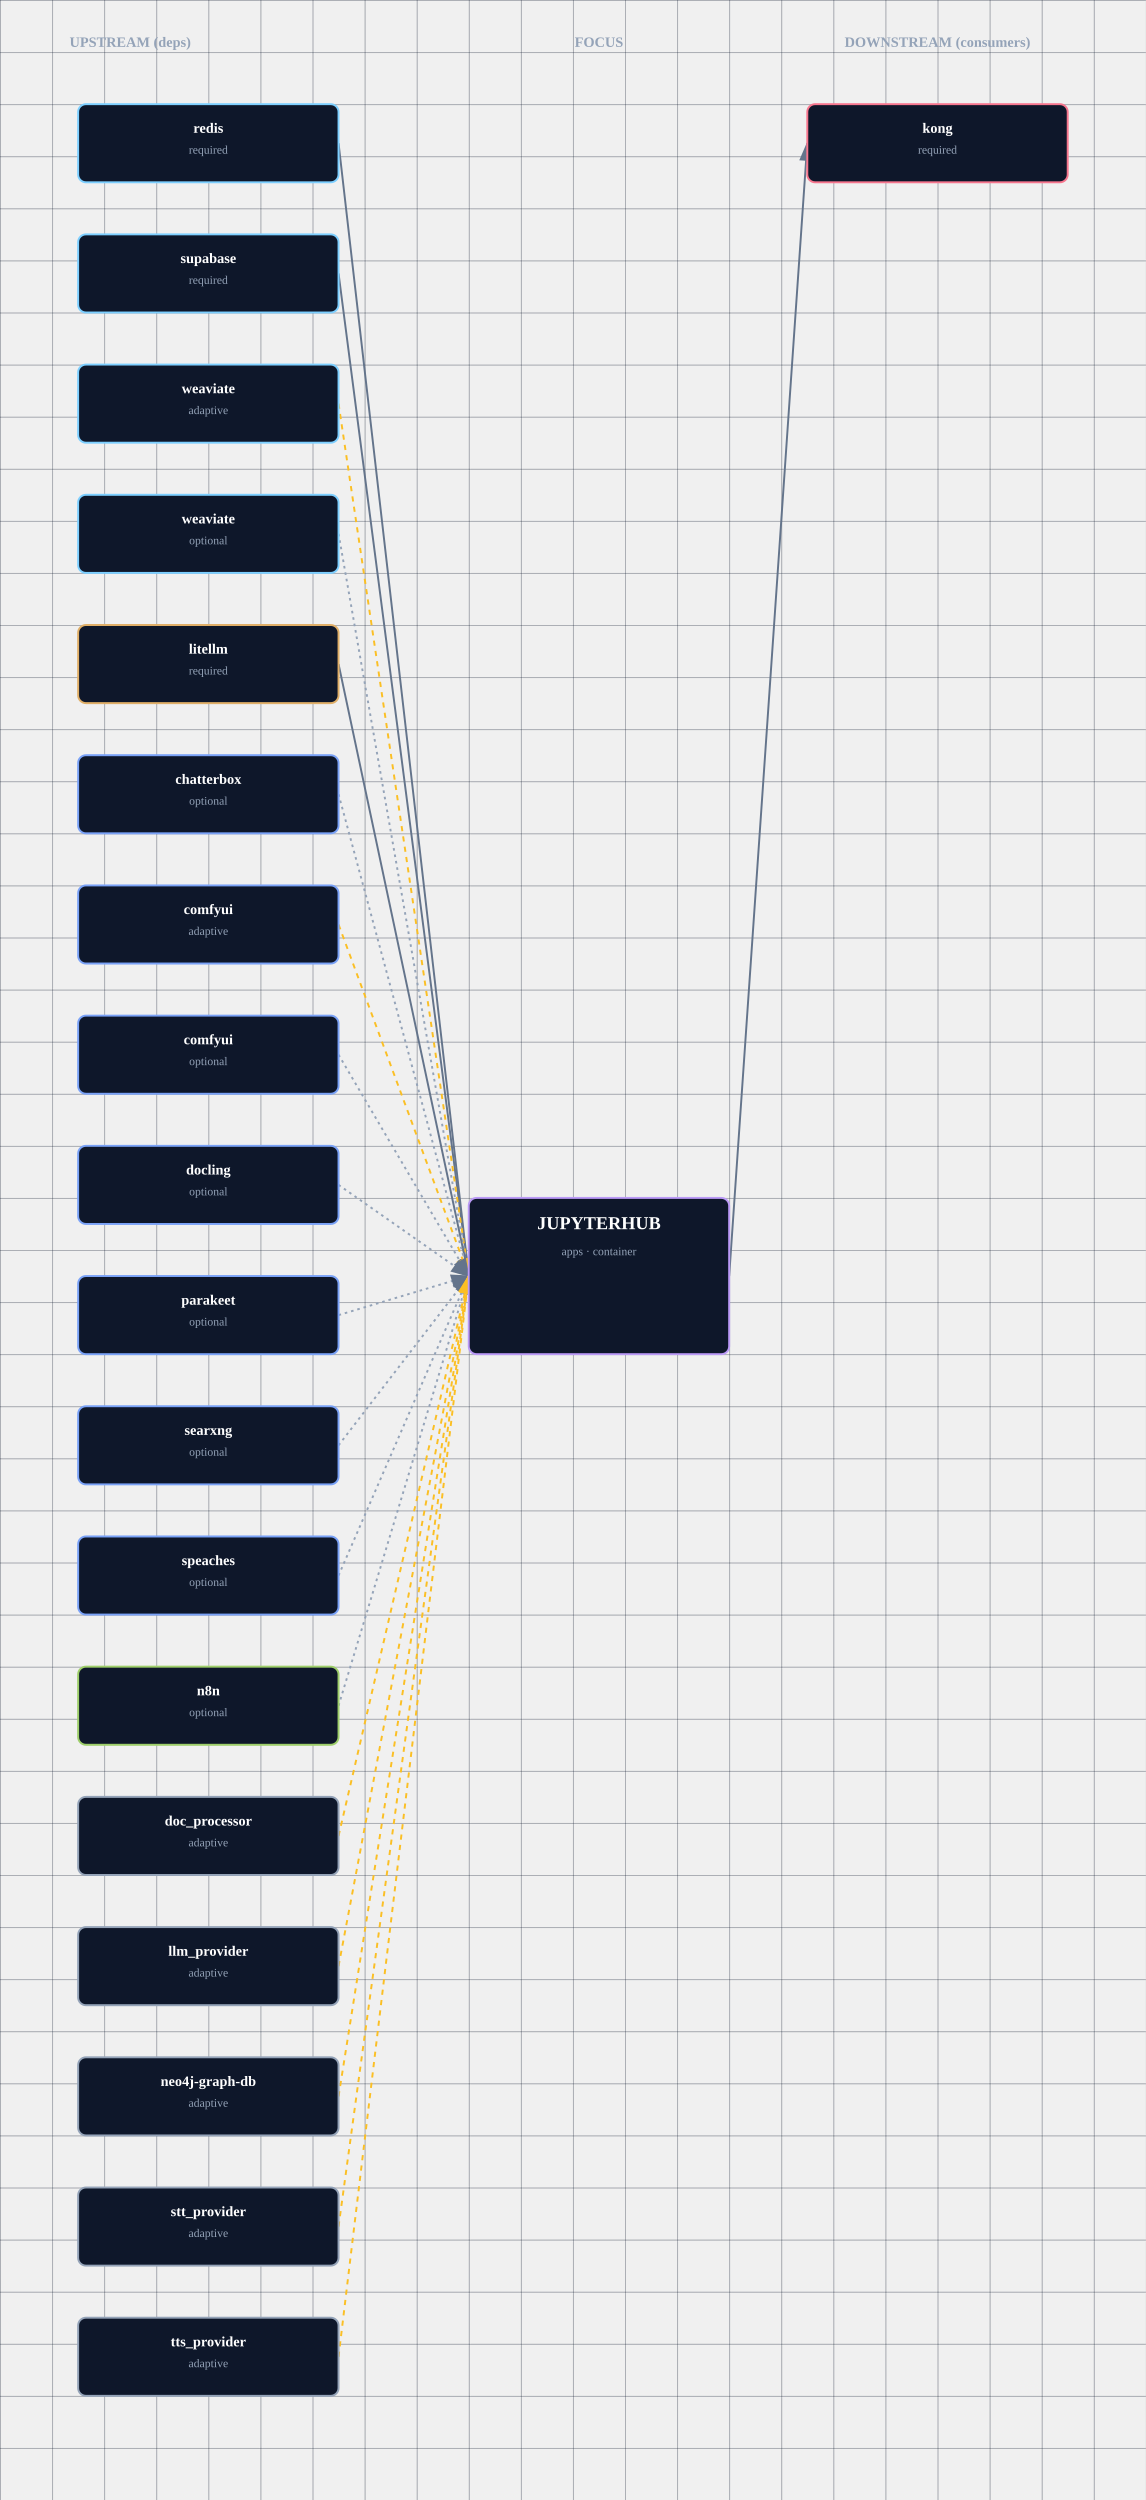
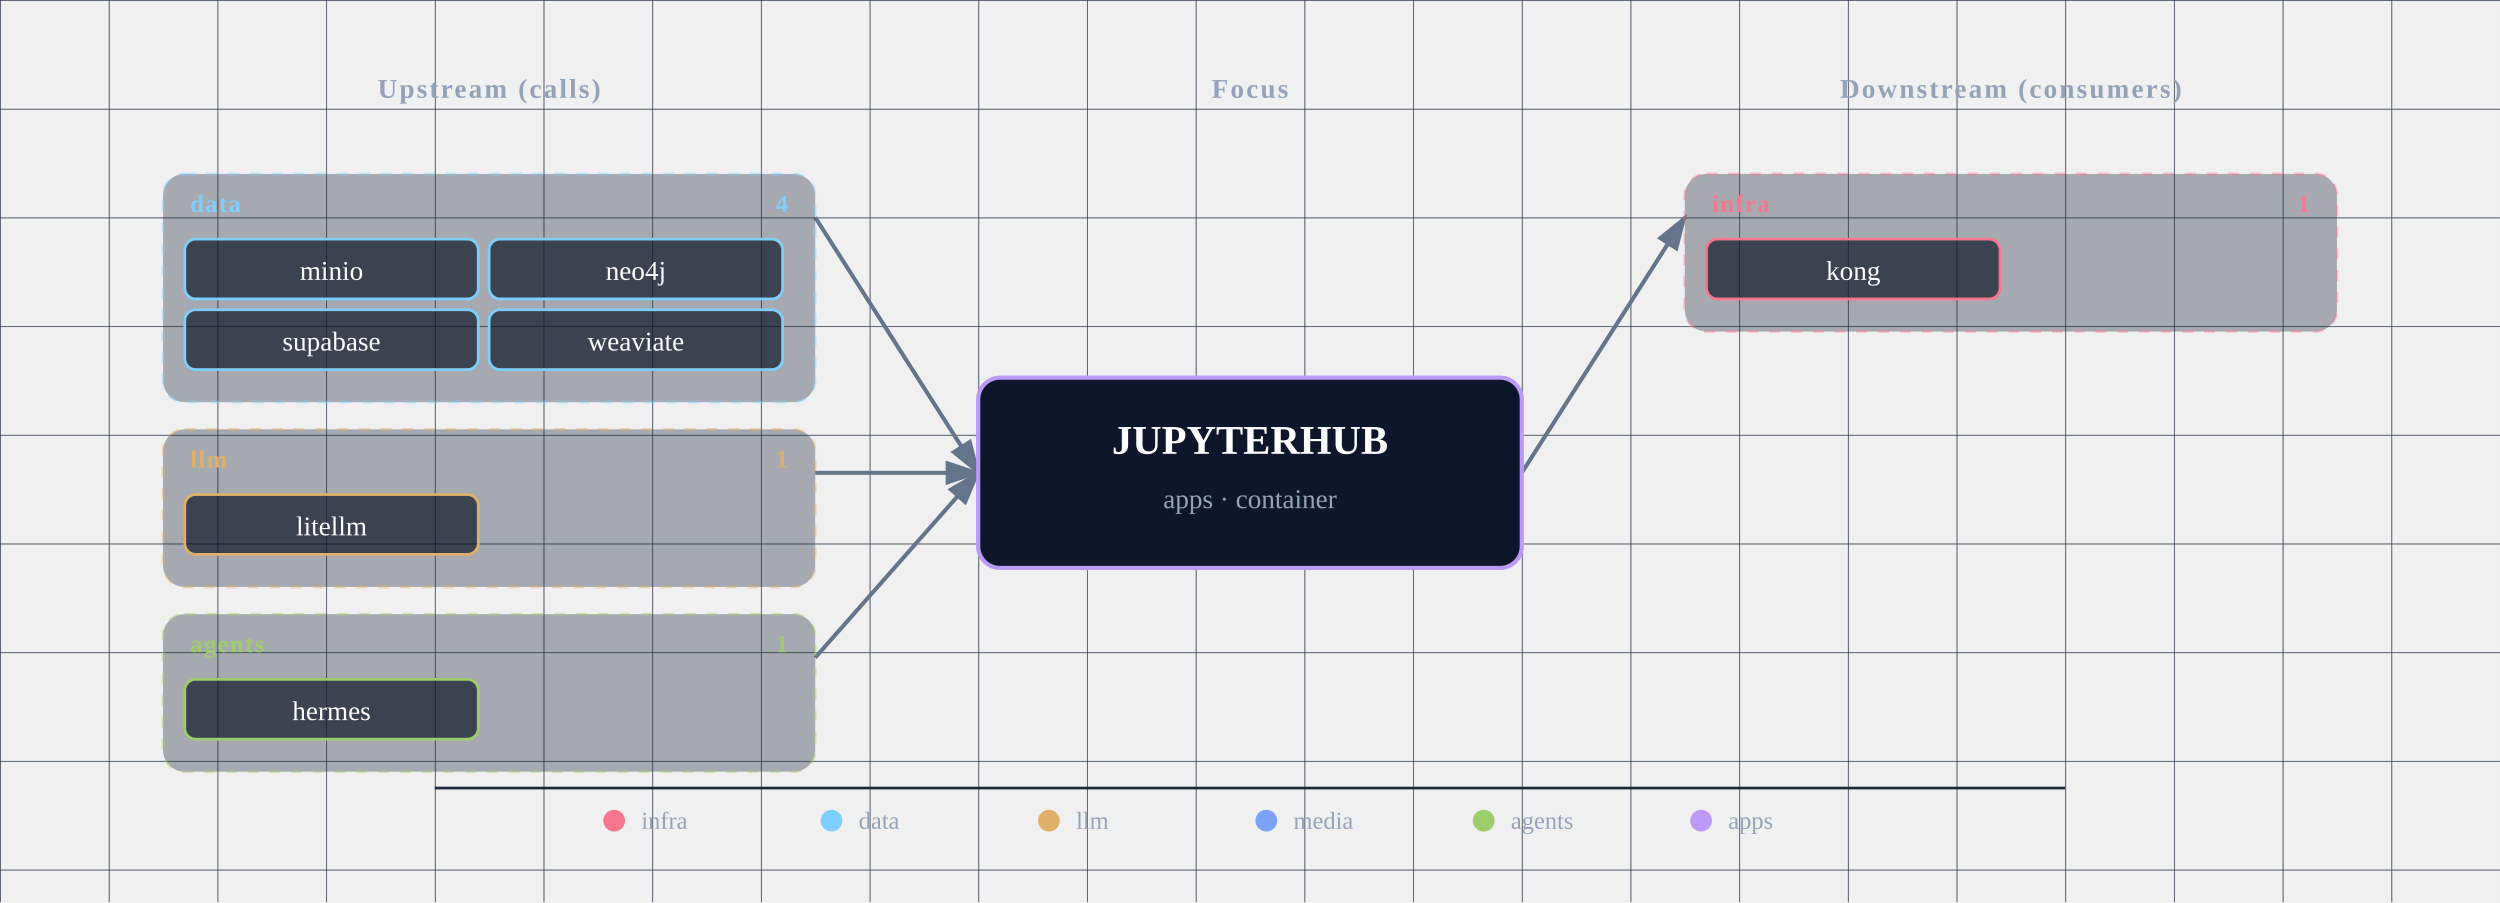
- <svg xmlns="http://www.w3.org/2000/svg" viewBox="0 0 880 1920">
+ <svg xmlns="http://www.w3.org/2000/svg" viewBox="0 0 920 332">
  <defs>
    <pattern id="grid" width="40" height="40" patternUnits="userSpaceOnUse">
      <path d="M 40 0 L 0 0 0 40" fill="none" stroke="#1e293b" stroke-width="0.5" />
    </pattern>
-     <marker id="arrowhead-solid" markerWidth="10" markerHeight="7" refX="9" refY="3.5" orient="auto">
-       <polygon points="0 0, 10 3.5, 0 7" fill="#64748b" />
+     <marker id="arrowhead" markerWidth="9" markerHeight="6" refX="8" refY="3" orient="auto">
+       <polygon points="0 0, 9 3, 0 6" fill="#64748b" />
    </marker>
-     <marker id="arrowhead-dashed" markerWidth="10" markerHeight="7" refX="9" refY="3.5" orient="auto">
-       <polygon points="0 0, 10 3.5, 0 7" fill="#fbbf24" />
-     </marker>
+     <filter id="focus-glow" x="-50%" y="-50%" width="200%" height="200%">
+       <feGaussianBlur in="SourceAlpha" stdDeviation="6" />
+       <feFlood flood-color="#bb9af7" flood-opacity="0.6" />
+       <feComposite in2="SourceAlpha" operator="in" />
+       <feMerge>
+         <feMergeNode />
+         <feMergeNode in="SourceGraphic" />
+       </feMerge>
+     </filter>
  </defs>
-   <rect width="880" height="1920" fill="url(#grid)" />
-   <text x="100" y="36" fill="#94a3b8" font-size="11" font-weight="600" text-anchor="middle">UPSTREAM (deps)</text>
-   <text x="460" y="36" fill="#94a3b8" font-size="11" font-weight="600" text-anchor="middle">FOCUS</text>
-   <text x="720" y="36" fill="#94a3b8" font-size="11" font-weight="600" text-anchor="middle">DOWNSTREAM (consumers)</text>
-   <line x1="260" y1="110" x2="360" y2="980" stroke="#64748b" stroke-width="1.5" marker-end="url(#arrowhead-solid)" />
-   <line x1="260" y1="210" x2="360" y2="980" stroke="#64748b" stroke-width="1.5" marker-end="url(#arrowhead-solid)" />
-   <line x1="260" y1="310" x2="360" y2="980" stroke="#fbbf24" stroke-width="1.5" stroke-dasharray="4,4" marker-end="url(#arrowhead-dashed)" />
-   <line x1="260" y1="410" x2="360" y2="980" stroke="#94a3b8" stroke-width="1.5" stroke-dasharray="2,3" marker-end="url(#arrowhead-solid)" />
-   <line x1="260" y1="510" x2="360" y2="980" stroke="#64748b" stroke-width="1.5" marker-end="url(#arrowhead-solid)" />
-   <line x1="260" y1="610" x2="360" y2="980" stroke="#94a3b8" stroke-width="1.5" stroke-dasharray="2,3" marker-end="url(#arrowhead-solid)" />
-   <line x1="260" y1="710" x2="360" y2="980" stroke="#fbbf24" stroke-width="1.5" stroke-dasharray="4,4" marker-end="url(#arrowhead-dashed)" />
-   <line x1="260" y1="810" x2="360" y2="980" stroke="#94a3b8" stroke-width="1.5" stroke-dasharray="2,3" marker-end="url(#arrowhead-solid)" />
-   <line x1="260" y1="910" x2="360" y2="980" stroke="#94a3b8" stroke-width="1.5" stroke-dasharray="2,3" marker-end="url(#arrowhead-solid)" />
-   <line x1="260" y1="1010" x2="360" y2="980" stroke="#94a3b8" stroke-width="1.5" stroke-dasharray="2,3" marker-end="url(#arrowhead-solid)" />
-   <line x1="260" y1="1110" x2="360" y2="980" stroke="#94a3b8" stroke-width="1.5" stroke-dasharray="2,3" marker-end="url(#arrowhead-solid)" />
-   <line x1="260" y1="1210" x2="360" y2="980" stroke="#94a3b8" stroke-width="1.5" stroke-dasharray="2,3" marker-end="url(#arrowhead-solid)" />
-   <line x1="260" y1="1310" x2="360" y2="980" stroke="#94a3b8" stroke-width="1.5" stroke-dasharray="2,3" marker-end="url(#arrowhead-solid)" />
-   <line x1="260" y1="1410" x2="360" y2="980" stroke="#fbbf24" stroke-width="1.5" stroke-dasharray="4,4" marker-end="url(#arrowhead-dashed)" />
-   <line x1="260" y1="1510" x2="360" y2="980" stroke="#fbbf24" stroke-width="1.5" stroke-dasharray="4,4" marker-end="url(#arrowhead-dashed)" />
-   <line x1="260" y1="1610" x2="360" y2="980" stroke="#fbbf24" stroke-width="1.5" stroke-dasharray="4,4" marker-end="url(#arrowhead-dashed)" />
-   <line x1="260" y1="1710" x2="360" y2="980" stroke="#fbbf24" stroke-width="1.5" stroke-dasharray="4,4" marker-end="url(#arrowhead-dashed)" />
-   <line x1="260" y1="1810" x2="360" y2="980" stroke="#fbbf24" stroke-width="1.5" stroke-dasharray="4,4" marker-end="url(#arrowhead-dashed)" />
-   <line x1="560" y1="980" x2="620" y2="110" stroke="#64748b" stroke-width="1.5" marker-end="url(#arrowhead-solid)" />
-   <g class="box-required">
-     <rect x="60" y="80" width="200" height="60" rx="6" fill="#0f172a" />
-     <rect x="60" y="80" width="200" height="60" rx="6" fill="rgba(15, 23, 42, 0.7)" stroke="#7dcfff" stroke-width="1.5" />
-     <text x="160" y="102" fill="white" font-size="11" font-weight="600" text-anchor="middle">redis</text>
-     <text x="160" y="118" fill="#94a3b8" font-size="9" text-anchor="middle">required</text>
+   <rect width="920" height="332" fill="url(#grid)" />
+   <text x="180" y="36" fill="#94a3b8" font-size="10" font-weight="600" text-anchor="middle" letter-spacing="0.08em">Upstream (calls)</text>
+   <text x="460" y="36" fill="#94a3b8" font-size="10" font-weight="600" text-anchor="middle" letter-spacing="0.08em">Focus</text>
+   <text x="740" y="36" fill="#94a3b8" font-size="10" font-weight="600" text-anchor="middle" letter-spacing="0.08em">Downstream (consumers)</text>
+   <line x1="300" y1="80" x2="360" y2="174" stroke="#64748b" stroke-width="1.5" marker-end="url(#arrowhead)" />
+   <line x1="300" y1="174" x2="360" y2="174" stroke="#64748b" stroke-width="1.5" marker-end="url(#arrowhead)" />
+   <line x1="300" y1="242" x2="360" y2="174" stroke="#64748b" stroke-width="1.5" marker-end="url(#arrowhead)" />
+   <line x1="560" y1="174" x2="620" y2="80" stroke="#64748b" stroke-width="1.5" marker-end="url(#arrowhead)" />
+   <g>
+     <g class="cluster">
+       <rect x="60" y="64" width="240" height="84" rx="8" fill="rgba(30,41,59,0.35)" stroke="#7dcfff" stroke-width="1" stroke-dasharray="4,4" stroke-opacity="0.4" />
+       <text x="70" y="78" fill="#7dcfff" font-size="9" font-weight="700" text-anchor="start" style="letter-spacing:0.06em;text-transform:uppercase;">data</text>
+       <text x="290" y="78" fill="#7dcfff" font-size="9" font-weight="600" text-anchor="end">4</text>
+     </g>
+     <g>
+       <rect x="68" y="88" width="108" height="22" rx="4" fill="rgba(15,23,42,0.7)" stroke="#7dcfff" stroke-width="1" />
+       <text x="122" y="103" fill="white" font-size="10" text-anchor="middle">minio</text>
+     </g>
+     <g>
+       <rect x="180" y="88" width="108" height="22" rx="4" fill="rgba(15,23,42,0.7)" stroke="#7dcfff" stroke-width="1" />
+       <text x="234" y="103" fill="white" font-size="10" text-anchor="middle">neo4j</text>
+     </g>
+     <g>
+       <rect x="68" y="114" width="108" height="22" rx="4" fill="rgba(15,23,42,0.7)" stroke="#7dcfff" stroke-width="1" />
+       <text x="122" y="129" fill="white" font-size="10" text-anchor="middle">supabase</text>
+     </g>
+     <g>
+       <rect x="180" y="114" width="108" height="22" rx="4" fill="rgba(15,23,42,0.7)" stroke="#7dcfff" stroke-width="1" />
+       <text x="234" y="129" fill="white" font-size="10" text-anchor="middle">weaviate</text>
+     </g>
+     <g class="cluster">
+       <rect x="60" y="158" width="240" height="58" rx="8" fill="rgba(30,41,59,0.35)" stroke="#e0af68" stroke-width="1" stroke-dasharray="4,4" stroke-opacity="0.4" />
+       <text x="70" y="172" fill="#e0af68" font-size="9" font-weight="700" text-anchor="start" style="letter-spacing:0.06em;text-transform:uppercase;">llm</text>
+       <text x="290" y="172" fill="#e0af68" font-size="9" font-weight="600" text-anchor="end">1</text>
+     </g>
+     <g>
+       <rect x="68" y="182" width="108" height="22" rx="4" fill="rgba(15,23,42,0.7)" stroke="#e0af68" stroke-width="1" />
+       <text x="122" y="197" fill="white" font-size="10" text-anchor="middle">litellm</text>
+     </g>
+     <g class="cluster">
+       <rect x="60" y="226" width="240" height="58" rx="8" fill="rgba(30,41,59,0.35)" stroke="#9ece6a" stroke-width="1" stroke-dasharray="4,4" stroke-opacity="0.4" />
+       <text x="70" y="240" fill="#9ece6a" font-size="9" font-weight="700" text-anchor="start" style="letter-spacing:0.06em;text-transform:uppercase;">agents</text>
+       <text x="290" y="240" fill="#9ece6a" font-size="9" font-weight="600" text-anchor="end">1</text>
+     </g>
+     <g>
+       <rect x="68" y="250" width="108" height="22" rx="4" fill="rgba(15,23,42,0.7)" stroke="#9ece6a" stroke-width="1" />
+       <text x="122" y="265" fill="white" font-size="10" text-anchor="middle">hermes</text>
+     </g>
  </g>
-   <g class="box-required">
-     <rect x="60" y="180" width="200" height="60" rx="6" fill="#0f172a" />
-     <rect x="60" y="180" width="200" height="60" rx="6" fill="rgba(15, 23, 42, 0.7)" stroke="#7dcfff" stroke-width="1.5" />
-     <text x="160" y="202" fill="white" font-size="11" font-weight="600" text-anchor="middle">supabase</text>
-     <text x="160" y="218" fill="#94a3b8" font-size="9" text-anchor="middle">required</text>
+   <g>
+     <g class="cluster">
+       <rect x="620" y="64" width="240" height="58" rx="8" fill="rgba(30,41,59,0.35)" stroke="#f7768e" stroke-width="1" stroke-dasharray="4,4" stroke-opacity="0.4" />
+       <text x="630" y="78" fill="#f7768e" font-size="9" font-weight="700" text-anchor="start" style="letter-spacing:0.06em;text-transform:uppercase;">infra</text>
+       <text x="850" y="78" fill="#f7768e" font-size="9" font-weight="600" text-anchor="end">1</text>
+     </g>
+     <g>
+       <rect x="628" y="88" width="108" height="22" rx="4" fill="rgba(15,23,42,0.7)" stroke="#f7768e" stroke-width="1" />
+       <text x="682" y="103" fill="white" font-size="10" text-anchor="middle">kong</text>
+     </g>
  </g>
-   <g class="box-adaptive">
-     <rect x="60" y="280" width="200" height="60" rx="6" fill="#0f172a" />
-     <rect x="60" y="280" width="200" height="60" rx="6" fill="rgba(15, 23, 42, 0.7)" stroke="#7dcfff" stroke-width="1.5" />
-     <text x="160" y="302" fill="white" font-size="11" font-weight="600" text-anchor="middle">weaviate</text>
-     <text x="160" y="318" fill="#94a3b8" font-size="9" text-anchor="middle">adaptive</text>
+   <g class="focus" filter="url(#focus-glow)">
+     <rect x="360" y="139" width="200" height="70" rx="8" fill="#0f172a" stroke="#bb9af7" stroke-width="1.5" />
+     <text x="460" y="167" fill="white" font-size="15" font-weight="700" text-anchor="middle">JUPYTERHUB</text>
+     <text x="460" y="187" fill="#94a3b8" font-size="10" text-anchor="middle">apps · container</text>
  </g>
-   <g class="box-optional">
-     <rect x="60" y="380" width="200" height="60" rx="6" fill="#0f172a" />
-     <rect x="60" y="380" width="200" height="60" rx="6" fill="rgba(15, 23, 42, 0.7)" stroke="#7dcfff" stroke-width="1.5" />
-     <text x="160" y="402" fill="white" font-size="11" font-weight="600" text-anchor="middle">weaviate</text>
-     <text x="160" y="418" fill="#94a3b8" font-size="9" text-anchor="middle">optional</text>
-   </g>
-   <g class="box-required">
-     <rect x="60" y="480" width="200" height="60" rx="6" fill="#0f172a" />
-     <rect x="60" y="480" width="200" height="60" rx="6" fill="rgba(15, 23, 42, 0.7)" stroke="#e0af68" stroke-width="1.5" />
-     <text x="160" y="502" fill="white" font-size="11" font-weight="600" text-anchor="middle">litellm</text>
-     <text x="160" y="518" fill="#94a3b8" font-size="9" text-anchor="middle">required</text>
-   </g>
-   <g class="box-optional">
-     <rect x="60" y="580" width="200" height="60" rx="6" fill="#0f172a" />
-     <rect x="60" y="580" width="200" height="60" rx="6" fill="rgba(15, 23, 42, 0.7)" stroke="#7aa2f7" stroke-width="1.5" />
-     <text x="160" y="602" fill="white" font-size="11" font-weight="600" text-anchor="middle">chatterbox</text>
-     <text x="160" y="618" fill="#94a3b8" font-size="9" text-anchor="middle">optional</text>
-   </g>
-   <g class="box-adaptive">
-     <rect x="60" y="680" width="200" height="60" rx="6" fill="#0f172a" />
-     <rect x="60" y="680" width="200" height="60" rx="6" fill="rgba(15, 23, 42, 0.7)" stroke="#7aa2f7" stroke-width="1.5" />
-     <text x="160" y="702" fill="white" font-size="11" font-weight="600" text-anchor="middle">comfyui</text>
-     <text x="160" y="718" fill="#94a3b8" font-size="9" text-anchor="middle">adaptive</text>
-   </g>
-   <g class="box-optional">
-     <rect x="60" y="780" width="200" height="60" rx="6" fill="#0f172a" />
-     <rect x="60" y="780" width="200" height="60" rx="6" fill="rgba(15, 23, 42, 0.7)" stroke="#7aa2f7" stroke-width="1.5" />
-     <text x="160" y="802" fill="white" font-size="11" font-weight="600" text-anchor="middle">comfyui</text>
-     <text x="160" y="818" fill="#94a3b8" font-size="9" text-anchor="middle">optional</text>
-   </g>
-   <g class="box-optional">
-     <rect x="60" y="880" width="200" height="60" rx="6" fill="#0f172a" />
-     <rect x="60" y="880" width="200" height="60" rx="6" fill="rgba(15, 23, 42, 0.7)" stroke="#7aa2f7" stroke-width="1.5" />
-     <text x="160" y="902" fill="white" font-size="11" font-weight="600" text-anchor="middle">docling</text>
-     <text x="160" y="918" fill="#94a3b8" font-size="9" text-anchor="middle">optional</text>
-   </g>
-   <g class="box-optional">
-     <rect x="60" y="980" width="200" height="60" rx="6" fill="#0f172a" />
-     <rect x="60" y="980" width="200" height="60" rx="6" fill="rgba(15, 23, 42, 0.7)" stroke="#7aa2f7" stroke-width="1.5" />
-     <text x="160" y="1002" fill="white" font-size="11" font-weight="600" text-anchor="middle">parakeet</text>
-     <text x="160" y="1018" fill="#94a3b8" font-size="9" text-anchor="middle">optional</text>
-   </g>
-   <g class="box-optional">
-     <rect x="60" y="1080" width="200" height="60" rx="6" fill="#0f172a" />
-     <rect x="60" y="1080" width="200" height="60" rx="6" fill="rgba(15, 23, 42, 0.7)" stroke="#7aa2f7" stroke-width="1.5" />
-     <text x="160" y="1102" fill="white" font-size="11" font-weight="600" text-anchor="middle">searxng</text>
-     <text x="160" y="1118" fill="#94a3b8" font-size="9" text-anchor="middle">optional</text>
-   </g>
-   <g class="box-optional">
-     <rect x="60" y="1180" width="200" height="60" rx="6" fill="#0f172a" />
-     <rect x="60" y="1180" width="200" height="60" rx="6" fill="rgba(15, 23, 42, 0.7)" stroke="#7aa2f7" stroke-width="1.5" />
-     <text x="160" y="1202" fill="white" font-size="11" font-weight="600" text-anchor="middle">speaches</text>
-     <text x="160" y="1218" fill="#94a3b8" font-size="9" text-anchor="middle">optional</text>
-   </g>
-   <g class="box-optional">
-     <rect x="60" y="1280" width="200" height="60" rx="6" fill="#0f172a" />
-     <rect x="60" y="1280" width="200" height="60" rx="6" fill="rgba(15, 23, 42, 0.7)" stroke="#9ece6a" stroke-width="1.5" />
-     <text x="160" y="1302" fill="white" font-size="11" font-weight="600" text-anchor="middle">n8n</text>
-     <text x="160" y="1318" fill="#94a3b8" font-size="9" text-anchor="middle">optional</text>
-   </g>
-   <g class="box-adaptive">
-     <rect x="60" y="1380" width="200" height="60" rx="6" fill="#0f172a" />
-     <rect x="60" y="1380" width="200" height="60" rx="6" fill="rgba(15, 23, 42, 0.7)" stroke="#94a3b8" stroke-width="1.5" />
-     <text x="160" y="1402" fill="white" font-size="11" font-weight="600" text-anchor="middle">doc_processor</text>
-     <text x="160" y="1418" fill="#94a3b8" font-size="9" text-anchor="middle">adaptive</text>
-   </g>
-   <g class="box-adaptive">
-     <rect x="60" y="1480" width="200" height="60" rx="6" fill="#0f172a" />
-     <rect x="60" y="1480" width="200" height="60" rx="6" fill="rgba(15, 23, 42, 0.7)" stroke="#94a3b8" stroke-width="1.5" />
-     <text x="160" y="1502" fill="white" font-size="11" font-weight="600" text-anchor="middle">llm_provider</text>
-     <text x="160" y="1518" fill="#94a3b8" font-size="9" text-anchor="middle">adaptive</text>
-   </g>
-   <g class="box-adaptive">
-     <rect x="60" y="1580" width="200" height="60" rx="6" fill="#0f172a" />
-     <rect x="60" y="1580" width="200" height="60" rx="6" fill="rgba(15, 23, 42, 0.7)" stroke="#94a3b8" stroke-width="1.5" />
-     <text x="160" y="1602" fill="white" font-size="11" font-weight="600" text-anchor="middle">neo4j-graph-db</text>
-     <text x="160" y="1618" fill="#94a3b8" font-size="9" text-anchor="middle">adaptive</text>
-   </g>
-   <g class="box-adaptive">
-     <rect x="60" y="1680" width="200" height="60" rx="6" fill="#0f172a" />
-     <rect x="60" y="1680" width="200" height="60" rx="6" fill="rgba(15, 23, 42, 0.7)" stroke="#94a3b8" stroke-width="1.5" />
-     <text x="160" y="1702" fill="white" font-size="11" font-weight="600" text-anchor="middle">stt_provider</text>
-     <text x="160" y="1718" fill="#94a3b8" font-size="9" text-anchor="middle">adaptive</text>
-   </g>
-   <g class="box-adaptive">
-     <rect x="60" y="1780" width="200" height="60" rx="6" fill="#0f172a" />
-     <rect x="60" y="1780" width="200" height="60" rx="6" fill="rgba(15, 23, 42, 0.7)" stroke="#94a3b8" stroke-width="1.5" />
-     <text x="160" y="1802" fill="white" font-size="11" font-weight="600" text-anchor="middle">tts_provider</text>
-     <text x="160" y="1818" fill="#94a3b8" font-size="9" text-anchor="middle">adaptive</text>
-   </g>
-   <g class="box-focus">
-     <rect x="360" y="920" width="200" height="120" rx="6" fill="#0f172a" />
-     <rect x="360" y="920" width="200" height="120" rx="6" fill="rgba(15, 23, 42, 0.7)" stroke="#bb9af7" stroke-width="1.5" />
-     <text x="460" y="944" fill="white" font-size="14" font-weight="600" text-anchor="middle">JUPYTERHUB</text>
-     <text x="460" y="964" fill="#94a3b8" font-size="9" text-anchor="middle">apps · container</text>
-   </g>
-   <g class="box-required">
-     <rect x="620" y="80" width="200" height="60" rx="6" fill="#0f172a" />
-     <rect x="620" y="80" width="200" height="60" rx="6" fill="rgba(15, 23, 42, 0.7)" stroke="#f7768e" stroke-width="1.5" />
-     <text x="720" y="102" fill="white" font-size="11" font-weight="600" text-anchor="middle">kong</text>
-     <text x="720" y="118" fill="#94a3b8" font-size="9" text-anchor="middle">required</text>
+   <g class="legend">
+     <line x1="160" y1="290" x2="760" y2="290" stroke="#1e293b" stroke-width="1" />
+     <circle cx="226" cy="302" r="4" fill="#f7768e" />
+     <text x="236" y="305" fill="#94a3b8" font-size="9" font-weight="400" text-anchor="start">infra</text>
+     <circle cx="306" cy="302" r="4" fill="#7dcfff" />
+     <text x="316" y="305" fill="#94a3b8" font-size="9" font-weight="400" text-anchor="start">data</text>
+     <circle cx="386" cy="302" r="4" fill="#e0af68" />
+     <text x="396" y="305" fill="#94a3b8" font-size="9" font-weight="400" text-anchor="start">llm</text>
+     <circle cx="466" cy="302" r="4" fill="#7aa2f7" />
+     <text x="476" y="305" fill="#94a3b8" font-size="9" font-weight="400" text-anchor="start">media</text>
+     <circle cx="546" cy="302" r="4" fill="#9ece6a" />
+     <text x="556" y="305" fill="#94a3b8" font-size="9" font-weight="400" text-anchor="start">agents</text>
+     <circle cx="626" cy="302" r="4" fill="#bb9af7" />
+     <text x="636" y="305" fill="#94a3b8" font-size="9" font-weight="400" text-anchor="start">apps</text>
  </g>
</svg>
